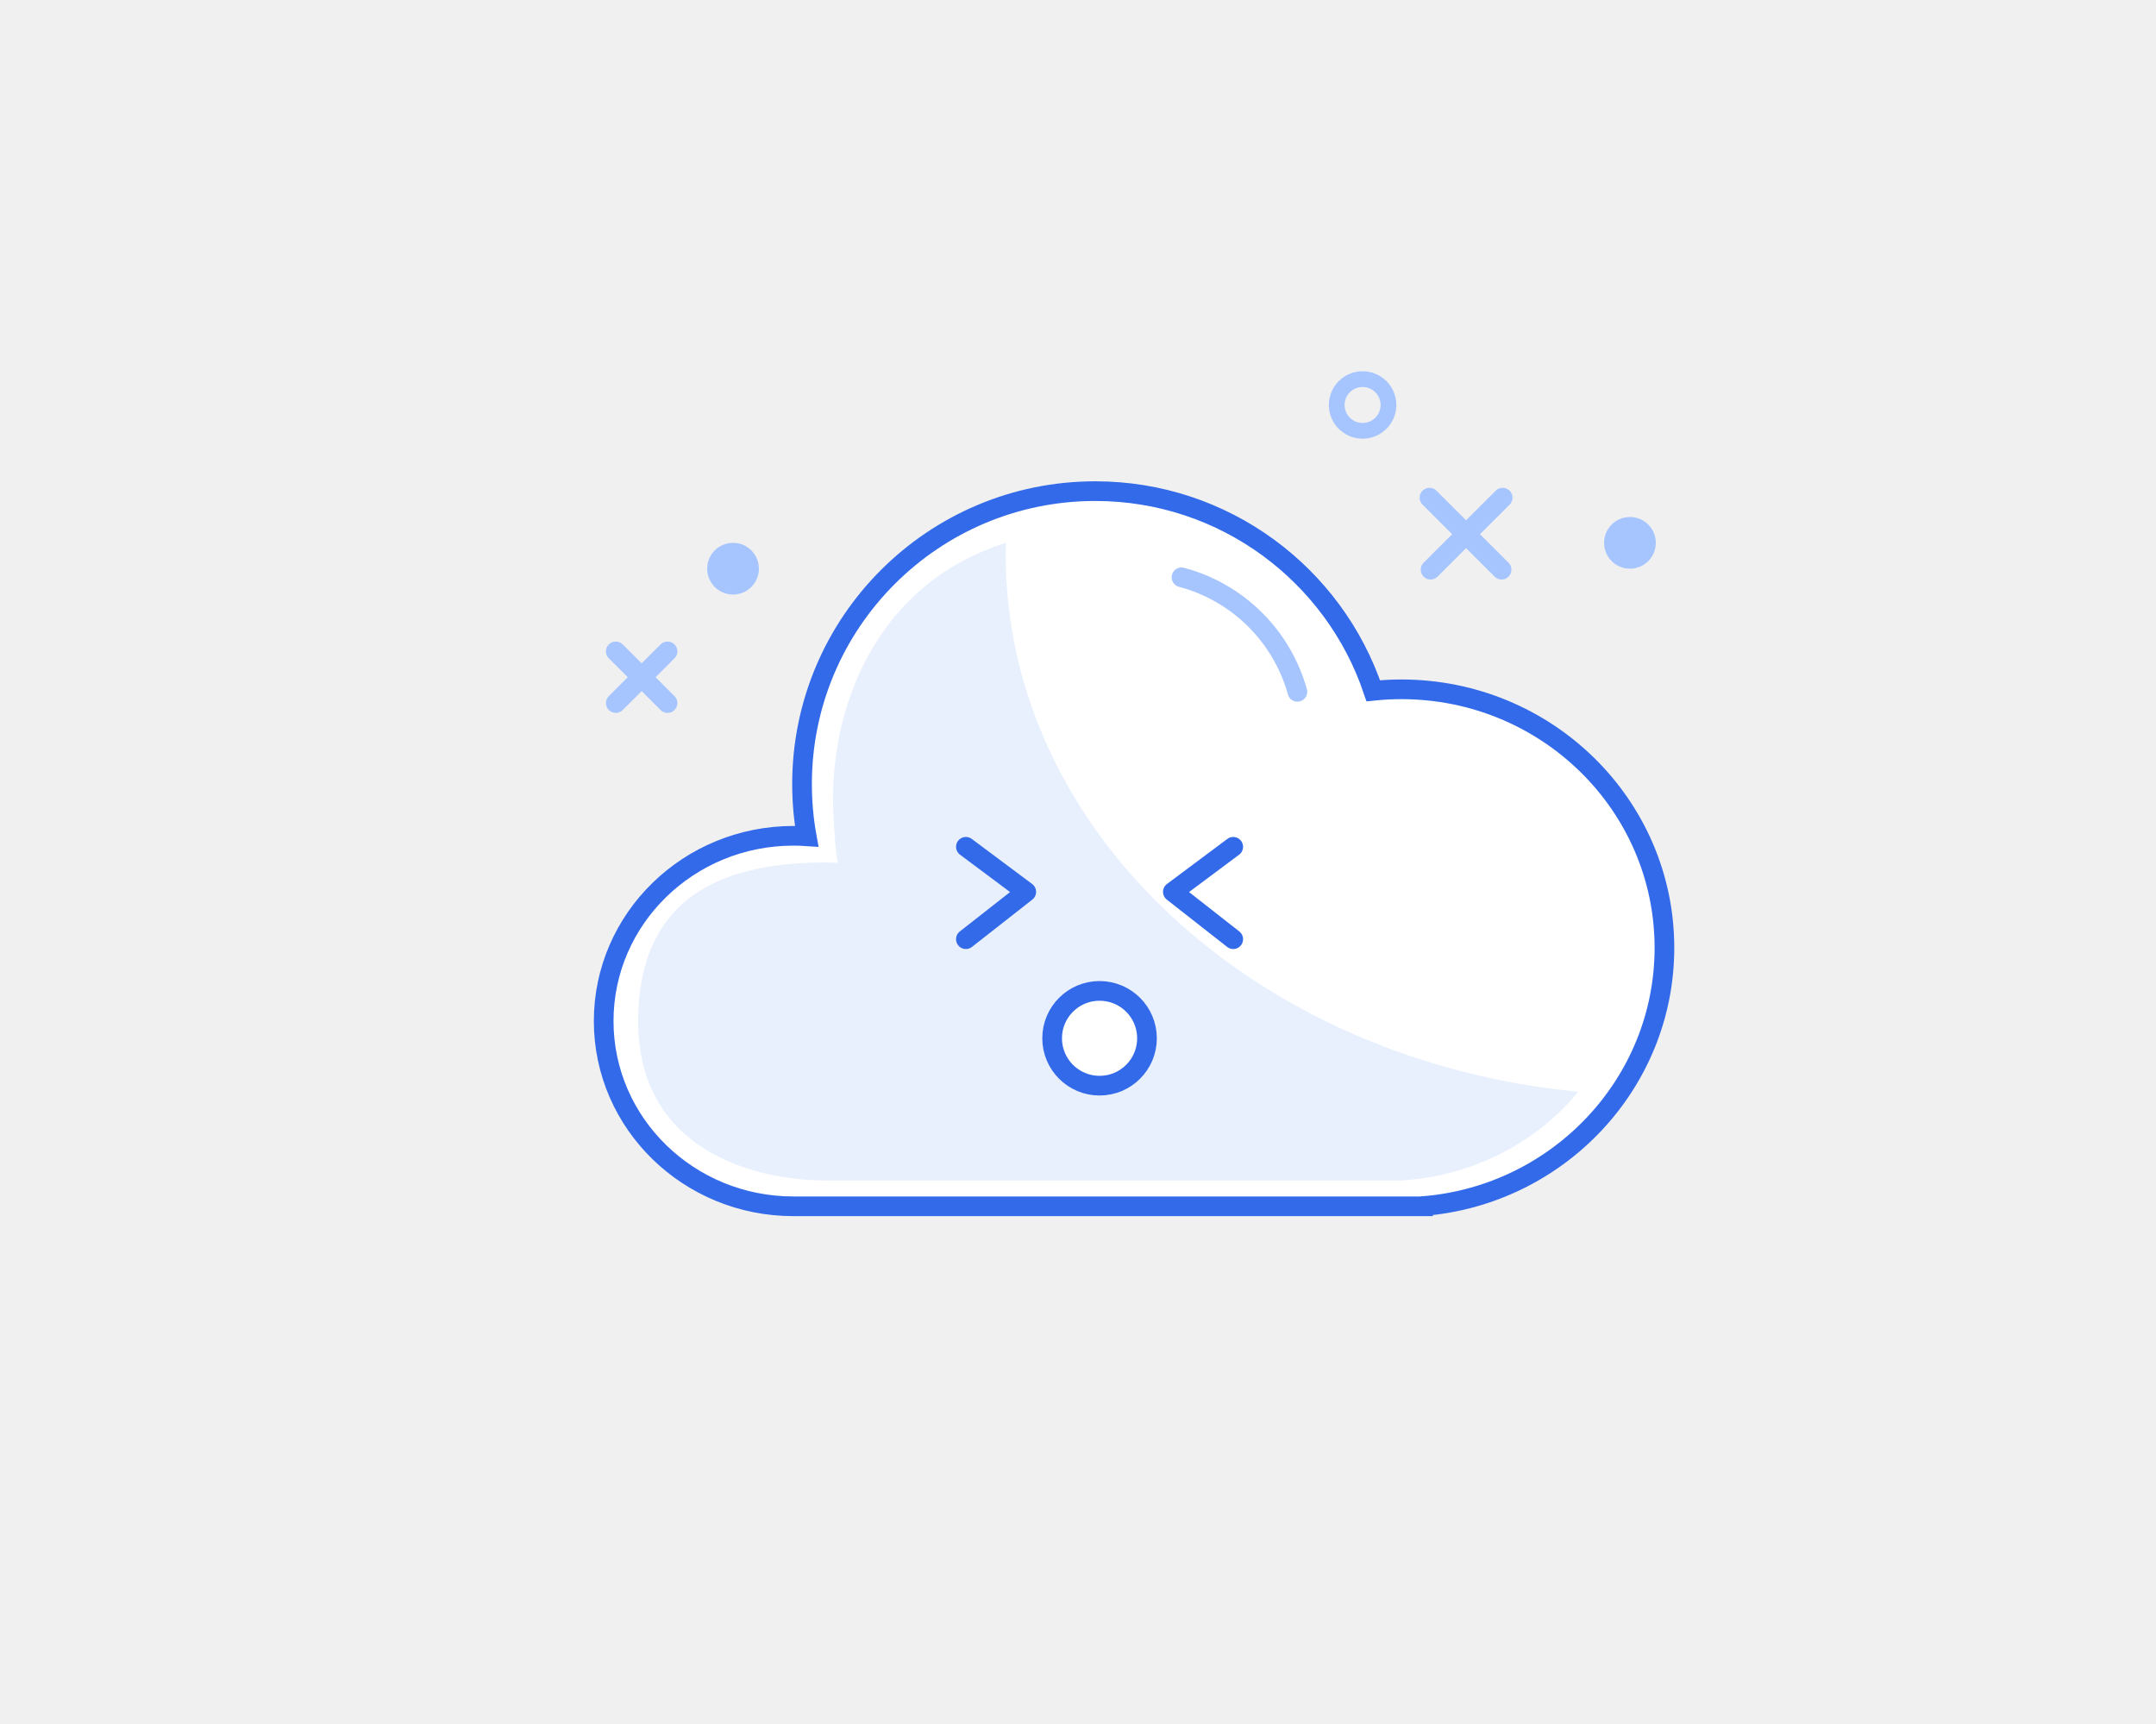
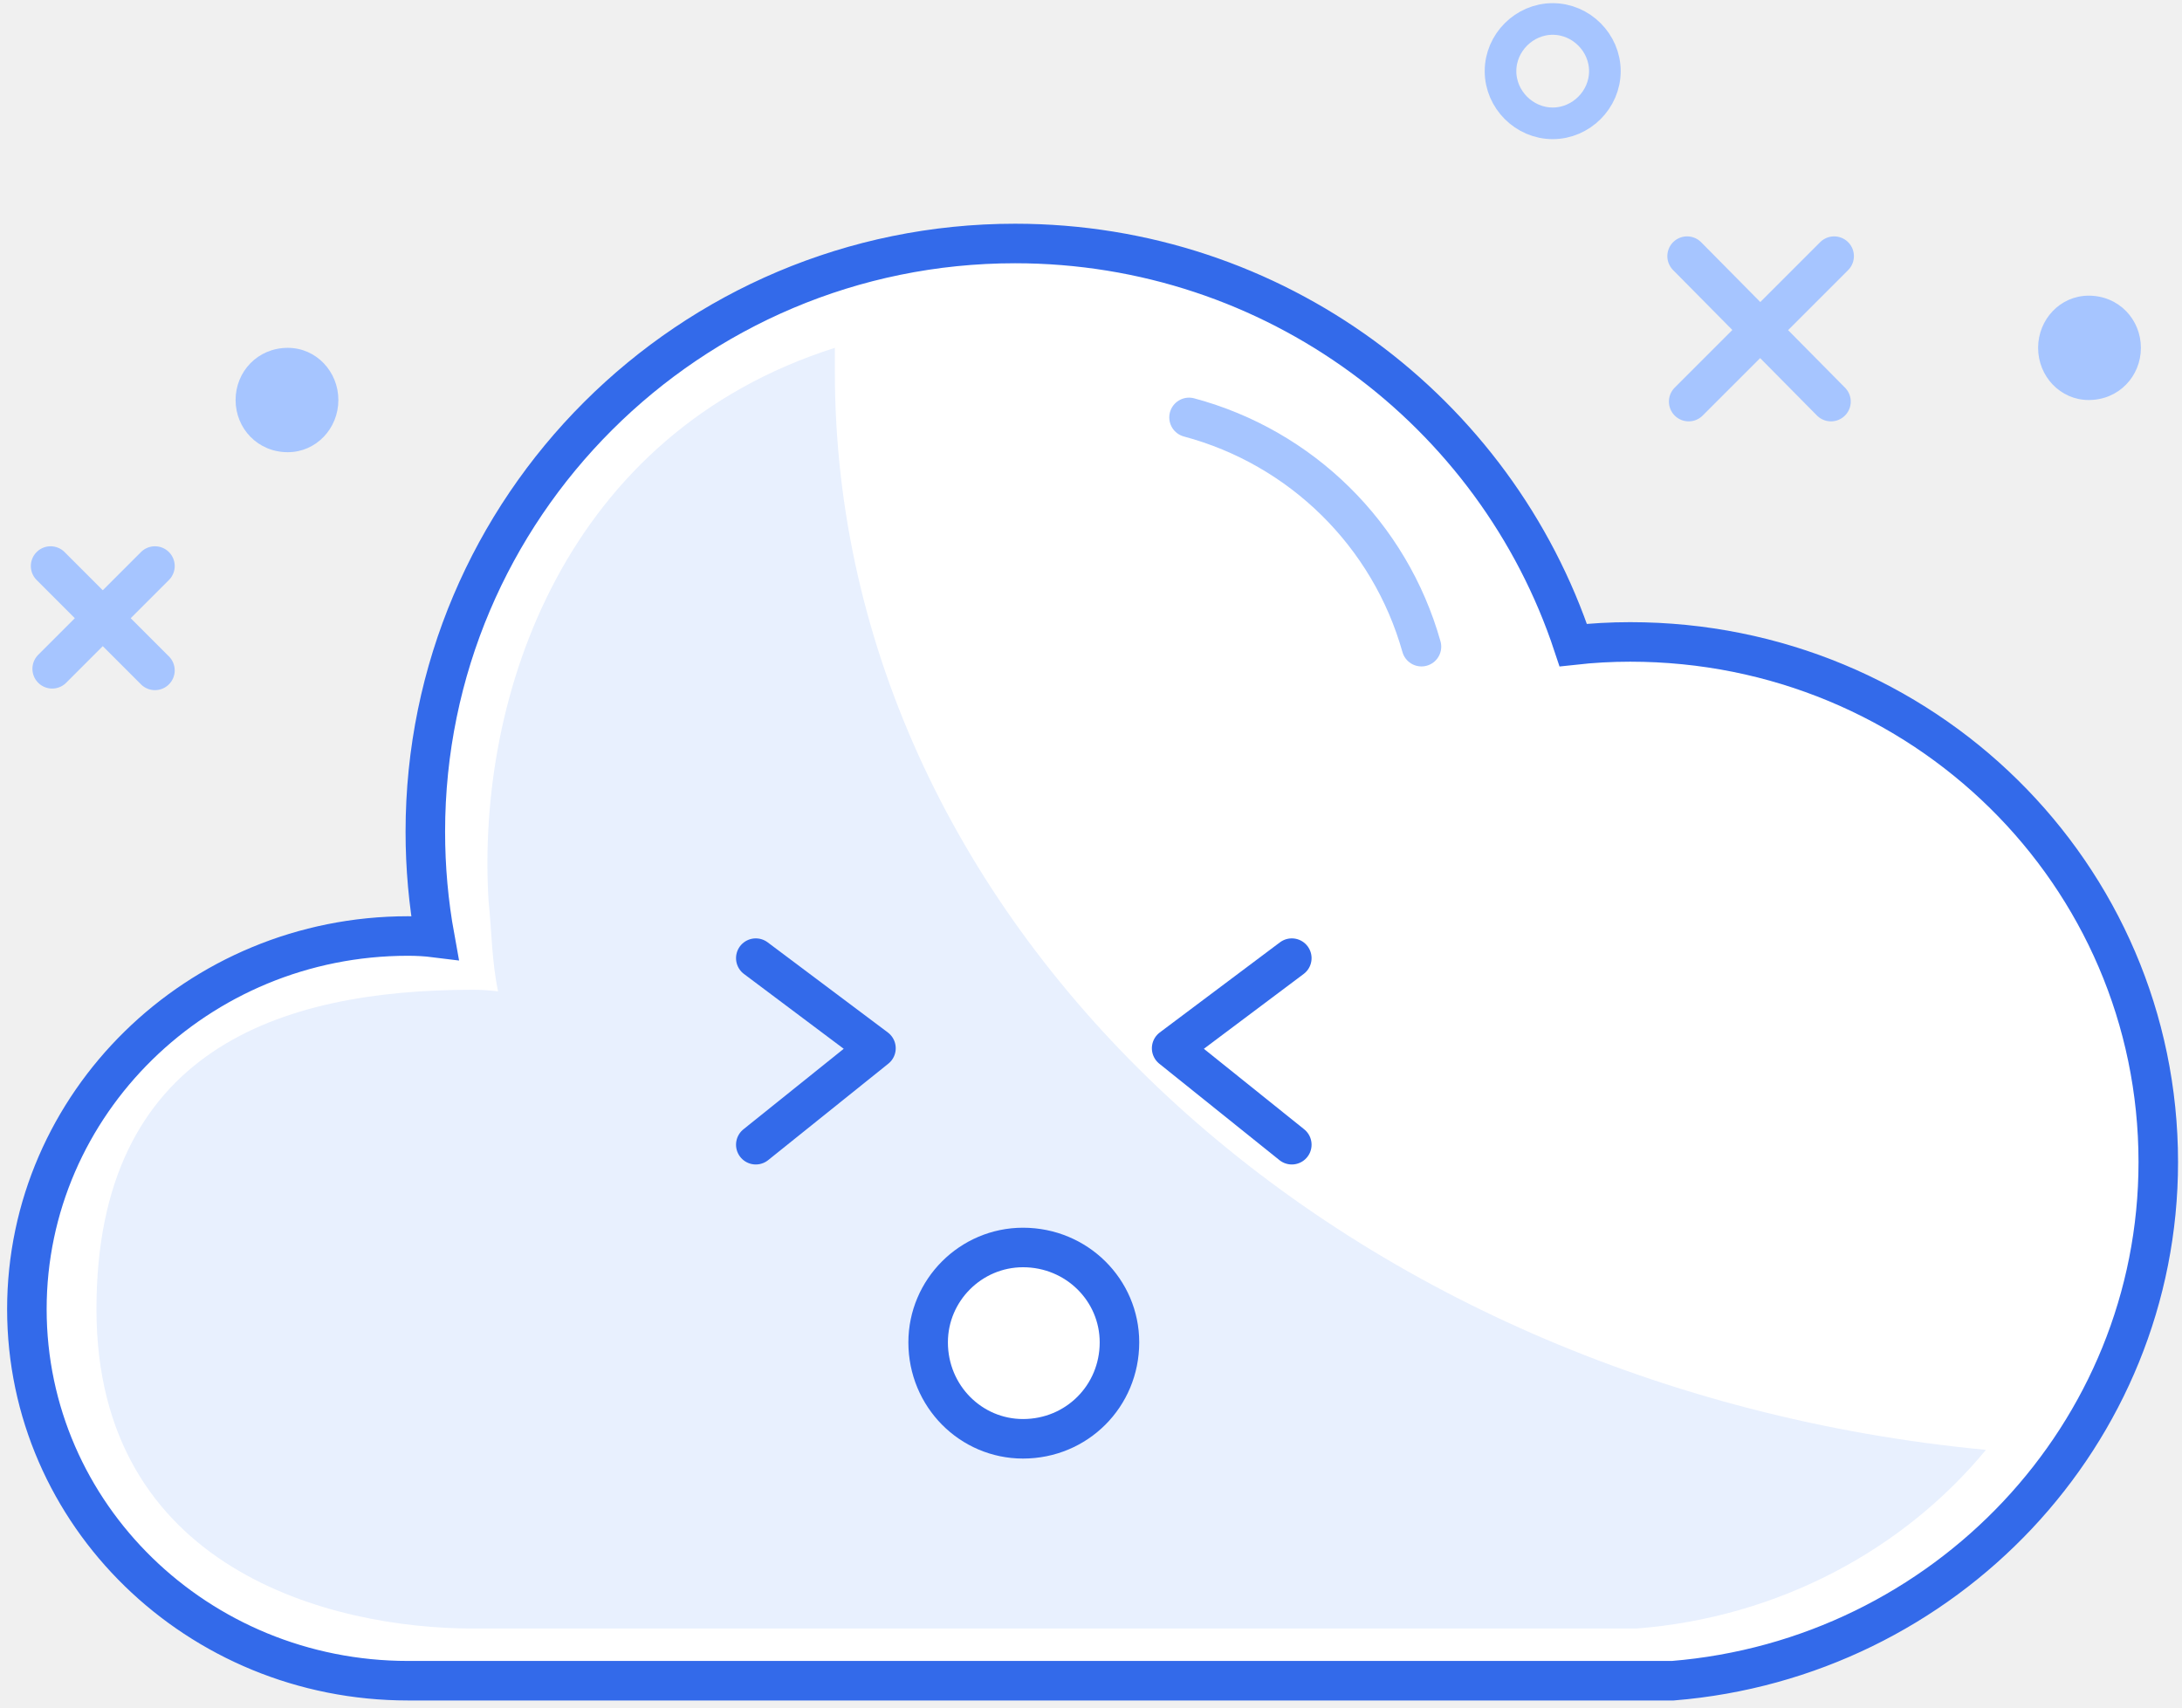
- <svg xmlns="http://www.w3.org/2000/svg" width="274" height="219" viewBox="0 0 274 219" fill="none">
-   <path fill-rule="evenodd" clip-rule="evenodd" d="M100.832 153.3C87.515 153.3 76.72 142.76 76.72 129.758C76.72 116.755 87.515 106.215 100.832 106.215C101.398 106.215 101.96 106.234 102.516 106.272C102.13 104.121 101.928 101.907 101.928 99.645C101.928 79.084 118.612 62.415 139.192 62.415C155.622 62.415 169.569 73.039 174.525 87.786C175.7 87.663 176.892 87.6 178.1 87.6C196.562 87.6 211.528 102.307 211.528 120.45C211.528 137.686 198.02 151.906 180.84 153.276V153.3H118.925H100.832ZM113.98 153.3H106.346H113.98Z" fill="white" />
-   <path d="M113.98 153.3H106.346M100.832 153.3C87.515 153.3 76.72 142.76 76.72 129.758C76.72 116.755 87.515 106.215 100.832 106.215C101.398 106.215 101.96 106.234 102.516 106.272C102.13 104.121 101.928 101.907 101.928 99.645C101.928 79.084 118.612 62.415 139.192 62.415C155.622 62.415 169.569 73.039 174.525 87.786C175.7 87.663 176.892 87.6 178.1 87.6C196.562 87.6 211.528 102.307 211.528 120.45C211.528 137.686 198.02 151.906 180.84 153.276V153.3H118.925H100.832Z" stroke="#336AEA" stroke-width="2.5" stroke-linecap="round" />
-   <path fill-rule="evenodd" clip-rule="evenodd" d="M127.807 70.455C127.807 105.739 159.614 134.814 200.568 138.74C195.436 145.045 187.51 149.322 178.48 149.994V150.015H104.934C96.011 150.015 81.104 146.259 81.104 129.81C81.104 113.362 92.693 109.606 104.934 109.606C105.455 109.606 105.971 109.622 106.483 109.654C106.127 107.809 106.065 105.907 105.942 103.967C105.111 90.868 110.831 74.358 127.827 68.985C127.813 69.475 127.807 69.964 127.807 70.455ZM139.319 125.66C135.989 125.66 133.289 128.325 133.289 131.613C133.289 134.901 135.989 137.567 139.319 137.567C142.65 137.567 145.35 134.901 145.35 131.613C145.35 128.325 142.65 125.66 139.319 125.66Z" fill="#E8F0FE" />
-   <path d="M139.74 137.97C143.069 137.97 145.768 135.273 145.768 131.947C145.768 128.621 143.069 125.925 139.74 125.925C136.411 125.925 133.712 128.621 133.712 131.947C133.712 135.273 136.411 137.97 139.74 137.97Z" stroke="#336AEA" stroke-width="2.5" />
-   <path d="M122.752 119.355L130.424 113.34L122.752 107.614" stroke="#336AEA" stroke-width="2.5" stroke-linecap="round" stroke-linejoin="round" />
-   <path d="M156.728 119.355L149.056 113.34L156.728 107.614" stroke="#336AEA" stroke-width="2.5" stroke-linecap="round" stroke-linejoin="round" />
-   <path d="M150.152 73.365C157.286 75.251 162.918 80.825 164.882 87.921" stroke="#A6C5FF" stroke-width="2.5" stroke-linecap="round" />
-   <path d="M173.168 54.75C174.984 54.75 176.456 53.279 176.456 51.465C176.456 49.651 174.984 48.18 173.168 48.18C171.352 48.18 169.88 49.651 169.88 51.465C169.88 53.279 171.352 54.75 173.168 54.75Z" stroke="#A6C5FF" stroke-width="2" />
-   <path d="M207.144 72.27C208.96 72.27 210.432 70.799 210.432 68.985C210.432 67.171 208.96 65.7 207.144 65.7C205.328 65.7 203.856 67.171 203.856 68.985C203.856 70.799 205.328 72.27 207.144 72.27Z" fill="#A6C5FF" />
-   <path d="M181.67 63.244L190.831 72.396M190.97 63.244L181.809 72.396L190.97 63.244Z" stroke="#A6C5FF" stroke-width="2.5" stroke-linecap="round" stroke-linejoin="round" />
-   <path d="M78.258 82.778L84.835 89.348M84.835 82.778L78.258 89.348L84.835 82.778Z" stroke="#A6C5FF" stroke-width="2.5" stroke-linecap="round" stroke-linejoin="round" />
-   <path d="M93.16 75.555C94.976 75.555 96.448 74.084 96.448 72.27C96.448 70.456 94.976 68.985 93.16 68.985C91.344 68.985 89.872 70.456 89.872 72.27C89.872 74.084 91.344 75.555 93.16 75.555Z" fill="#A6C5FF" />
+ <svg xmlns="http://www.w3.org/2000/svg" version="1.2" viewBox="0 0 138 108" width="138" height="108" id="noFound">
+   <style>
+ 		.s0 { fill: #ffffff } 
+ 		.s1 { fill: none;stroke: #336aea;stroke-linecap: round;stroke-width: 2.5 } 
+ 		.s2 { fill: #e8f0fe } 
+ 		.s3 { fill: none;stroke: #336aea;stroke-width: 2.5 } 
+ 		.s4 { fill: none;stroke: #336aea;stroke-linecap: round;stroke-linejoin: round;stroke-width: 2.5 } 
+ 		.s5 { fill: none;stroke: #a6c5ff;stroke-linecap: round;stroke-width: 2.5 } 
+ 		.s6 { fill: none;stroke: #a6c5ff;stroke-width: 2 } 
+ 		.s7 { fill: #a6c5ff } 
+ 		.s8 { fill: none;stroke: #a6c5ff;stroke-linecap: round;stroke-linejoin: round;stroke-width: 2.5 } 
+ 	</style>
+   <path fill-rule="evenodd" class="s0" d="m25.8 106.3c-13.3 0-24.1-10.5-24.1-23.5 0-13 10.8-23.6 24.1-23.6q0.9 0 1.7 0.1-0.6-3.3-0.6-6.7c0-20.5 16.7-37.2 37.3-37.2 16.4 0 30.4 10.6 35.3 25.4q1.8-0.2 3.6-0.2c18.5 0 33.4 14.7 33.4 32.9 0 17.2-13.5 31.4-30.7 32.8h-61.9zm13.2 0h-7.7z" />
+   <path fill-rule="evenodd" class="s1" d="m25.8 106.3c-13.3 0-24.1-10.5-24.1-23.5 0-13 10.8-23.6 24.1-23.6q0.9 0 1.7 0.1-0.6-3.3-0.6-6.7c0-20.5 16.7-37.2 37.3-37.2 16.4 0 30.4 10.6 35.3 25.4q1.8-0.2 3.6-0.2c18.5 0 33.4 14.7 33.4 32.9 0 17.2-13.5 31.4-30.7 32.8h-61.9zm13.2 0h-7.7" />
+   <path fill-rule="evenodd" class="s2" d="m52.8 23.5c0 35.2 31.8 64.3 72.8 68.2-5.2 6.3-13.1 10.6-22.1 11.3h-73.6c-8.9 0-23.8-3.7-23.8-20.2 0-16.4 11.6-20.2 23.8-20.2q0.8 0 1.6 0.1c-0.4-1.9-0.4-3.8-0.6-5.7-0.8-13.1 4.9-29.6 21.9-35q0 0.7 0 1.5zm11.5 55.2c-3.3 0-6 2.6-6 5.9 0 3.3 2.7 6 6 6 3.4 0 6-2.7 6-6 0-3.3-2.6-5.9-6-5.9z" />
+   <path fill-rule="evenodd" class="s3" d="m64.7 91c3.4 0 6.1-2.7 6.1-6.1 0-3.3-2.7-6-6.1-6-3.3 0-6 2.7-6 6 0 3.4 2.7 6.1 6 6.1z" />
+   <path fill-rule="evenodd" class="s4" d="m47.8 72.4l7.6-6.1-7.6-5.7" />
+   <path fill-rule="evenodd" class="s4" d="m81.7 72.4l-7.6-6.1 7.6-5.7" />
+   <path fill-rule="evenodd" class="s5" d="m75.2 26.4c7.1 1.9 12.7 7.4 14.7 14.5" />
+   <path fill-rule="evenodd" class="s6" d="m98.2 7.8c1.8 0 3.3-1.5 3.3-3.3 0-1.8-1.5-3.3-3.3-3.3-1.8 0-3.3 1.5-3.3 3.3 0 1.8 1.5 3.3 3.3 3.3z" />
+   <path class="s7" d="m132.1 25.3c1.9 0 3.3-1.5 3.3-3.3 0-1.8-1.4-3.3-3.3-3.3-1.8 0-3.2 1.5-3.2 3.3 0 1.8 1.4 3.3 3.2 3.3z" />
+   <path fill-rule="evenodd" class="s8" d="m106.7 16.2l9.1 9.2m0.2-9.2l-9.2 9.2z" />
+   <path fill-rule="evenodd" class="s8" d="m9.8 35.8l-6.5 6.5zm-6.6 0l6.6 6.6" />
+   <path class="s7" d="m18.2 28.6c1.8 0 3.2-1.5 3.2-3.3 0-1.8-1.4-3.3-3.2-3.3-1.9 0-3.3 1.5-3.3 3.3 0 1.8 1.4 3.3 3.3 3.3z" />
</svg>
